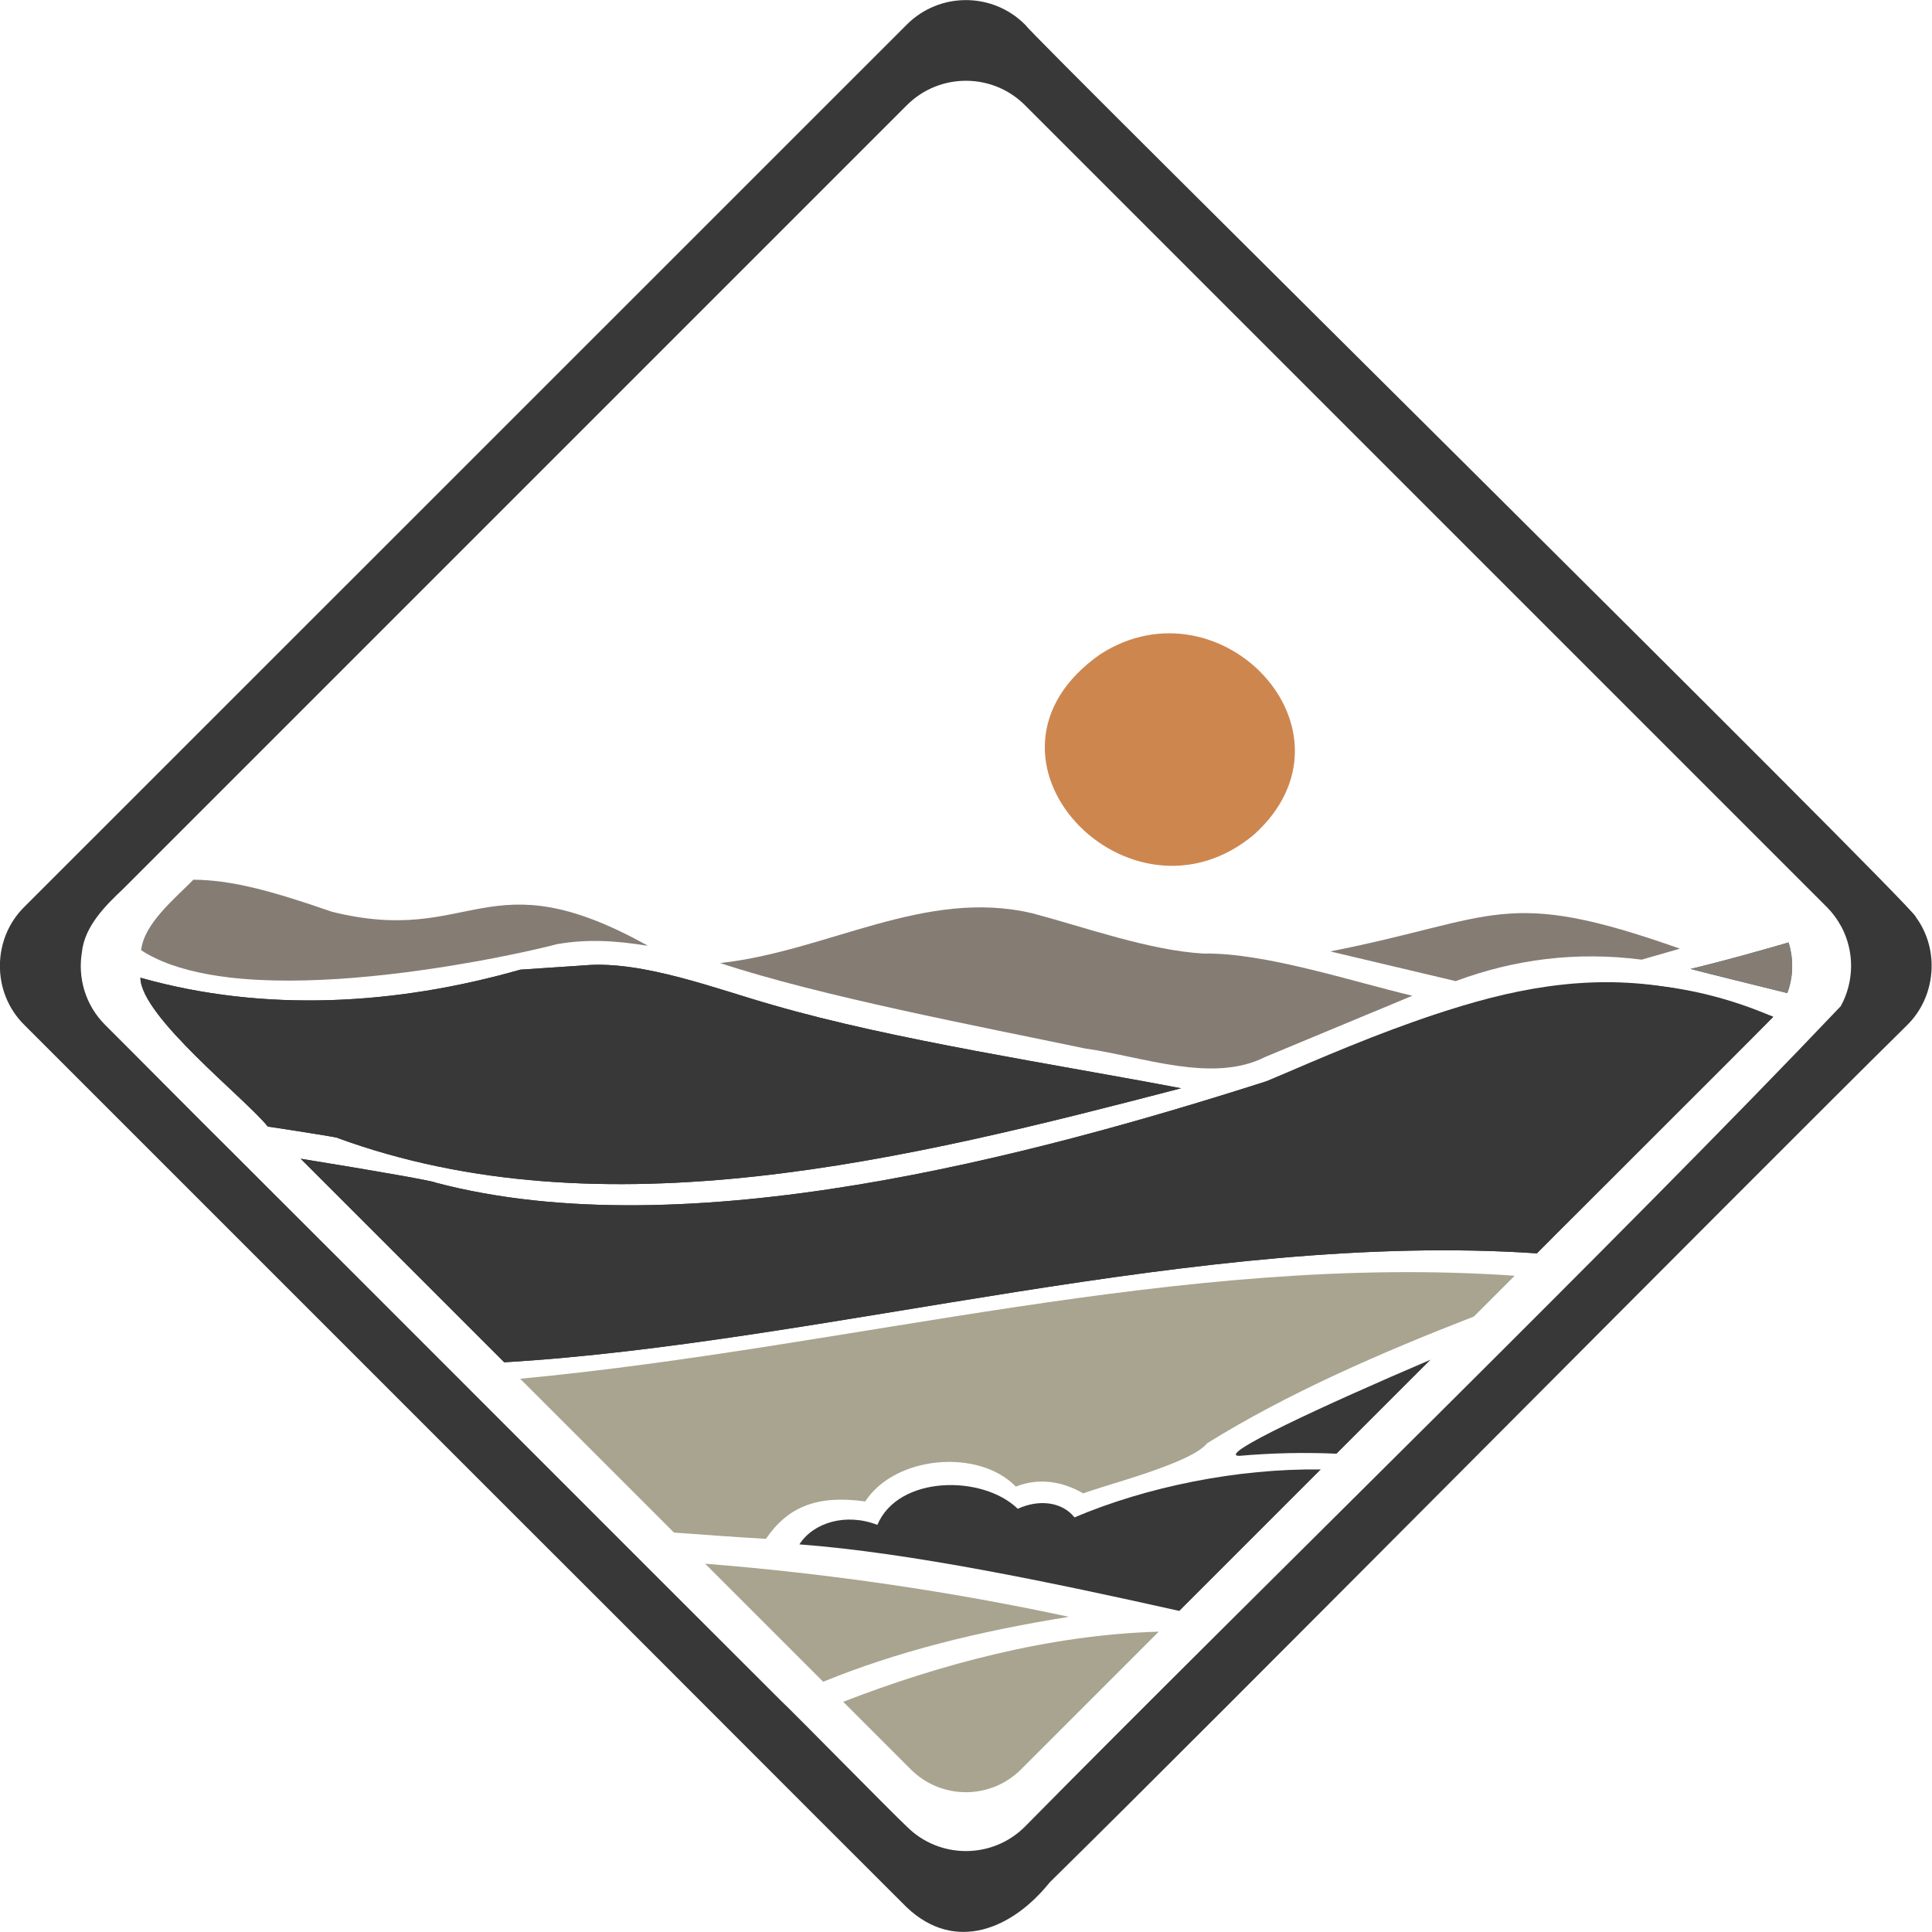
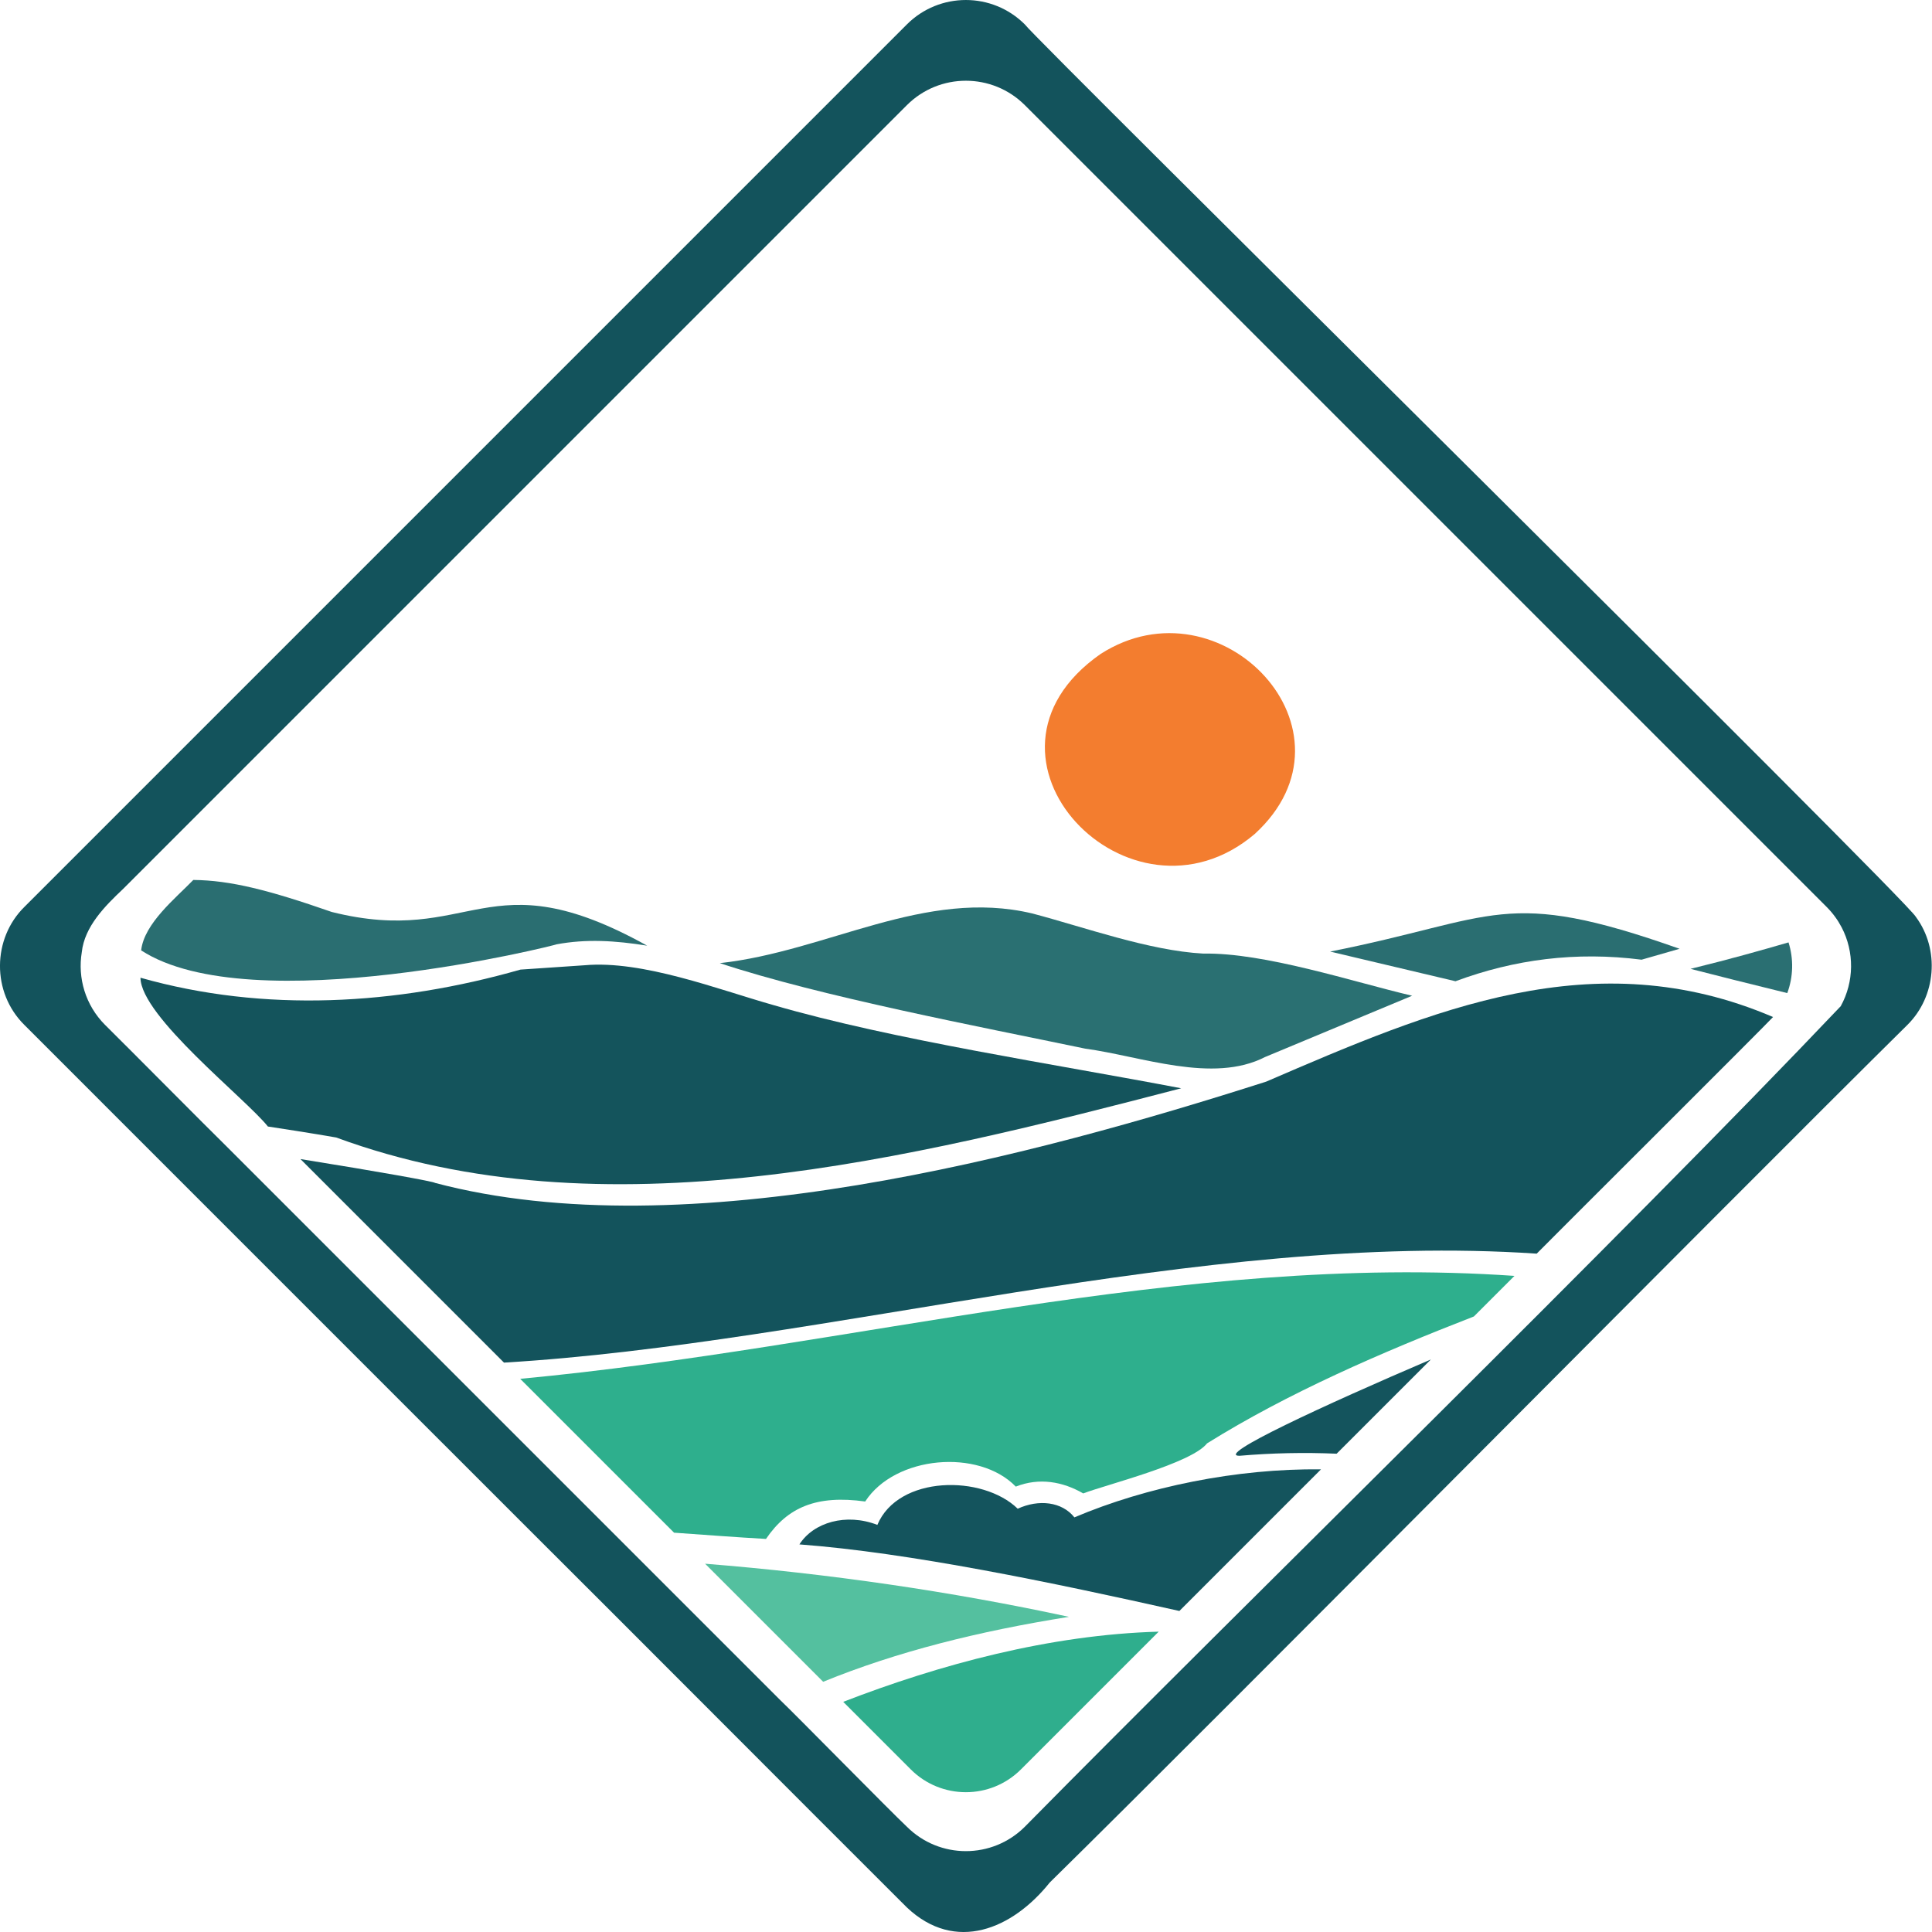
- <svg xmlns="http://www.w3.org/2000/svg" id="Camada_2" version="1.1" viewBox="0 0 1079.9 1080.1">
+ <svg xmlns="http://www.w3.org/2000/svg" id="Camada_2" data-name="Camada 2" viewBox="0 0 1079.94 1080.09">
  <defs>
    <style>
-       .st0 {
-         fill: #ce864f;
+       .cls-1 {
+         fill: #2a7072;
      }

-       .st1 {
-         fill: #383838;
+       .cls-2 {
+         fill: #14545c;
      }

-       .st2 {
+       .cls-3 {
+         fill: #2eaf8d;
+       }
+ 
+       .cls-4 {
+         fill: #54c09f;
+       }
+ 
+       .cls-5 {
+         fill: #f37d2f;
+       }
+ 
+       .cls-6 {
+         fill: #2a6e71;
+       }
+ 
+       .cls-7 {
        fill: none;
      }

-       .st3 {
-         fill: #857c74;
+       .cls-8 {
+         fill: #14545d;
      }

-       .st4 {
+       .cls-9 {
        fill: #2a6f72;
      }

-       .st5 {
-         fill: #a9a48f;
+       .cls-10 {
+         fill: #2fae8d;
+       }
+ 
+       .cls-11 {
+         fill: #13535c;
      }
    </style>
  </defs>
-   <path class="st0" d="M701.4,466.3c-69.6,59-168.3-43.2-86.2-100.6,67.2-43.1,149.1,43.1,86.2,100.6Z" />
-   <path class="st3" d="M789.5,556.7l-21.8,9.1c-.1,0-.2,0-.3.1l-58.4,24.3-1.7.7c-14.5,7.4-31.5,7.4-48.8,5h0c-17.8-2.5-35.8-7.5-51.7-9.7-58.8-12.3-148.1-29.2-204.2-47.8,60.2-6.6,114.5-42,174.6-27.8,29.1,7.7,65.4,20.8,95.7,22.5,34.3-.6,83.6,15.8,116.8,23.6Z" />
-   <path class="st4" d="M999.2,555.2c-20.1-5-41.4-10.2-54.1-13.5,22.6-5.5,40.2-10.6,54.8-14.8,2.9,9.2,2.7,19.2-.7,28.3Z" />
-   <path class="st3" d="M939,530.4l-21.2,6.1c-36.7-4.7-71.2-.2-104,12l-70.1-16.6c93.7-18.5,96.8-36.4,195.3-1.6Z" />
-   <path class="st1" d="M799.9,760l-52.7,52.7c-18.1-.8-36.2-.4-54.3,1.2-13.8,0,46.6-28,107-53.8Z" />
-   <path class="st3" d="M361.8,528.7c-18-2.9-34-3.8-50.7-.8,0,0,0,0,0,0-.7.3-18.2,4.7-43.8,9.4-1.1.2-2.3.4-3.5.6-38.2,6.8-92.7,13.7-136.1,8.5-15.6-1.9-29.7-5.3-41.2-10.9-2.7-1.3-5.2-2.7-7.6-4.3,1.7-15.1,19.2-29.1,29.2-39.4,20.8.2,42.3,5.7,77.4,17.9,78.9,19.7,86.2-31.2,176.3,18.8Z" />
-   <path class="st1" d="M991.2,568.6s0,0,0,0c-2.5,2.8-49.7,49.9-86.9,87-2.5,2.5-5.1,5.1-7.6,7.6-20.6,20.6-36.7,36.6-37.5,37.5-188.1-12.8-397.2,50.2-577.3,60.9h0l-113.8-113.8c44,7.1,74.7,12.6,75.2,13.3,140.3,37.2,334.4-15,464.7-56.6,31.4-13.5,62.4-26.9,93.6-37.1,42.5-13.8,85.3-21.7,129.6-15.7,0,0,.1,0,.2,0,19.6,2.6,39.5,8,59.8,16.7Z" />
-   <path class="st1" d="M660.3,608.4c-151.8,39.5-323,82.5-472.4,27.5-.8-.2-15.6-2.7-38.2-6.1-12.4-15.6-71-61.5-71.2-83.2,69.3,19.6,142.9,15.3,212.4-4.5l35.8-2.4c32.5-2.9,74.6,13.5,105.5,22.2,67.5,19.6,158.5,33.2,228,46.5Z" />
-   <path class="st5" d="M647.8,912.2l-77,77c-17,17-44.6,17-61.6,0l-37.8-37.8c53.9-20.9,115.6-37.5,176.4-39.2Z" />
-   <path class="st5" d="M846.7,713.3l-22.7,22.7c-51.7,20.1-104,42.8-149.2,70.9-8.8,11.2-56.4,23.1-69.2,28-11.4-6.6-24.6-9-37.7-3.8-20.7-21.4-67.5-17.4-84.2,8.3-27.2-3.8-43.4,3.2-55.5,20.9-16-.9-33.5-2.2-51.4-3.5-24.7-24.7-64.5-64.5-85.5-85.5l-.5-.5h0c186-17.5,369.3-70.5,555.8-57.6Z" />
-   <path class="st5" d="M597.6,903.9c-50.6,8.1-96.1,19.4-137.4,36.3l-66-66c69.1,5.5,137.3,15.5,203.4,29.7Z" />
-   <path class="st1" d="M738.5,821.4l-5.9,5.9c-13.7,13.7-27.3,27.3-40.8,40.8l-32.5,32.5s0,0,0,0c-71.1-15.9-150.8-32.6-212.4-37.2,7.9-12.3,26.1-17.7,43.6-10.9,11.7-27.8,58.8-28.1,78.5-9,11.7-5.4,24.7-4,31.7,4.8,40.4-17.1,90.8-27.4,137.9-26.8Z" />
-   <path class="st2" d="M361.8,528.7c-18-2.9-34-3.8-50.7-.8,0,0,0,0,0,0-.6.5-18.1,4.8-43.8,9.4-1.1.2-2.3.4-3.5.6-38.2,6.6-92.6,13.2-136.1,8.5-14-1.5-26.8-4.2-37.7-8.4-1.1-.8-2.3-1.6-3.6-2.4-2.3-1.4-4.9-2.9-7.6-4.3,1.7-15.1,19.2-29.1,29.2-39.4,20.8.2,42.3,5.7,77.4,17.9,78.9,19.7,86.2-31.2,176.3,18.8Z" />
-   <path class="st1" d="M660.3,608.4c-151.8,39.5-323,82.5-472.4,27.5-.8-.2-15.6-2.7-38.2-6.1-12.4-15.6-71-61.5-71.2-83.2,69.3,19.6,142.9,15.3,212.4-4.5l35.8-2.4c32.5-2.9,74.6,13.5,105.5,22.2,67.5,19.6,158.5,33.2,228,46.5Z" />
-   <path class="st2" d="M615.3,365.6c67.2-43.2,149.1,43.1,86.2,100.6-69.6,59-168.3-43.2-86.2-100.6Z" />
-   <path class="st2" d="M789.5,556.7c-7.9,3.1-15.1,6.2-21.8,9.1-.1,0-.2,0-.3.1-23.8,10.3-41.2,18.9-58.4,24.3-15.5,4.9-30.9,7.2-50.6,5.7h0c-14.3-1.1-31-4.2-51.7-9.7-58.8-12.3-148.1-29.2-204.2-47.8,60.2-6.6,114.5-42,174.6-27.8,29.1,7.7,65.4,20.8,95.7,22.5,34.3-.6,83.6,15.8,116.8,23.6Z" />
-   <path class="st2" d="M939,530.4l-21.2,6.1c-36.7-4.7-71.2-.2-104,12l-70.1-16.6c93.7-18.5,96.8-36.4,195.3-1.6Z" />
-   <path class="st2" d="M394.2,874.2c69.1,5.5,137.3,15.5,203.4,29.7-50.6,8.1-96.1,19.4-137.4,36.3l-66-66Z" />
-   <path class="st2" d="M738.5,821.4l-5.9,5.9c-13.7,13.7-27.3,27.3-40.8,40.8s-21.8,21.8-32.5,32.5c0,0,0,0,0,0-71.1-15.9-150.8-32.6-212.4-37.2,7.9-12.3,26.1-17.7,43.6-10.9,11.7-27.8,58.8-28.1,78.5-9,11.7-5.4,24.7-4,31.7,4.8,40.4-17.1,90.8-27.4,137.9-26.8Z" />
-   <path class="st2" d="M799.9,760l-52.7,52.7c-18.1-.8-36.2-.4-54.3,1.2-13.8,0,46.6-28,107-53.8Z" />
-   <path class="st2" d="M846.7,713.3l-22.7,22.7c-51.7,20.1-104,42.8-149.2,70.9-8.8,11.2-56.4,23.1-69.2,28-11.4-6.6-24.6-9-37.7-3.8-20.7-21.4-67.5-17.4-84.2,8.3-27.2-3.8-43.4,3.2-55.5,20.9-16-.9-33.5-2.2-51.4-3.5-24.7-24.7-64.5-64.5-85.5-85.5-.2-.2-.3-.3-.5-.5,186-17.5,369.3-70.5,555.8-57.6Z" />
-   <path class="st1" d="M991.2,568.6s0,0,0,0c-27.3,27.3-56.5,56.6-86.9,87-2.5,2.5-5.1,5.1-7.6,7.6-20.6,20.6-36.7,36.6-37.5,37.5-188.1-12.8-397.2,50.2-577.3,60.9h0l-113.8-113.8c44,7.1,74.7,12.6,75.2,13.3,140.3,37.2,334.4-15,464.7-56.6,31.8-12.8,62.6-26.5,93.6-37.1,42.1-14.3,84.4-22.9,129.6-15.7,0,0,.1,0,.2,0,12.6,2,25.4,5.2,38.5,9.9,7.4,2.5,14.5,4.8,21.3,6.7Z" />
-   <path class="st3" d="M999.2,555.2c-20.1-5-41.4-10.2-54.1-13.5,22.6-5.5,40.2-10.6,54.8-14.8,2.9,9.2,2.7,19.2-.7,28.3Z" />
-   <path class="st1" d="M1071.1,512.6h0c-3.3-7.9-493.6-491.9-498.1-498.9-18.2-18.2-47.8-18.2-66,0L13.6,507c-17.9,17.6-18.5,47.7,0,66,79.2,79.3,197.5,197.4,276.8,276.8,60.3,60.1,156.5,156.7,216.5,216.5,27.1,25.7,59.1,12.1,79.9-13.9,92-90.3,383-384.2,479.5-479.4,16.1-15.9,18.2-42.2,4.7-60.4ZM1029.1,562.5c-122.2,128.7-333.3,334.1-456.1,458.7-18.2,18.2-47.8,18.2-66,0-8.9-8.3-63.4-63.9-70.5-70.5-93.4-93.2-215.2-215.3-309.1-309-12.8-12.6-55.3-55.5-68.6-68.7-11.1-11.1-15.4-26.3-13-40.7,1.5-14.4,13-25.9,23.1-35.4L507,58.8c18.2-18.2,47.8-18.2,66,0l448.2,448.2c3.4,3.4,6.2,7.3,8.4,11.4,7.2,13.8,7,30.4-.5,44.1Z" />
+   <g id="Camada_1-2" data-name="Camada 1">
+     <g>
+       <path class="cls-5" d="M701.44,466.26c-69.6,59.01-168.33-43.23-86.18-100.64,67.21-43.15,149.13,43.1,86.18,100.64Z" />
+       <path class="cls-1" d="M789.46,556.67l-82.24,34.27c-29.29,15.03-69.27-.47-100.56-4.7-58.79-12.26-148.14-29.17-204.23-47.79,60.18-6.62,114.55-42.03,174.61-27.79,29.11,7.66,65.41,20.83,95.67,22.45,34.26-.63,83.63,15.79,116.75,23.56Z" />
+       <path class="cls-9" d="M999.18,555.19c-20.14-4.95-41.36-10.24-54.09-13.55,22.62-5.55,40.23-10.56,54.79-14.79,2.91,9.23,2.68,19.24-.7,28.34Z" />
+       <path class="cls-6" d="M938.97,530.42l-21.24,6.1c-36.74-4.69-71.16-.18-104.04,12.05l-70.07-16.59c93.7-18.54,96.83-36.38,195.35-1.56Z" />
+       <path class="cls-8" d="M799.94,760.01l-52.69,52.69c-18.07-.79-36.18-.4-54.33,1.16-13.81,0,46.57-27.99,107.02-53.85Z" />
+       <path class="cls-6" d="M361.8,528.68c-18.04-2.88-34.02-3.83-50.66-.75.85.15-170.63,43.4-232.23,3.38,1.69-15.06,19.17-29.06,29.16-39.37,20.82.19,42.33,5.69,77.4,17.9,78.9,19.74,86.21-31.21,176.33,18.84Z" />
+       <path class="cls-11" d="M991.22,568.57c-2.31,2.77-129.67,129.67-132.13,132.29-188.09-12.75-397.25,50.21-577.34,60.91l-113.78-113.79c43.98,7.05,74.7,12.58,75.25,13.33,140.3,37.15,334.38-14.97,464.69-56.64,93-40.11,183.23-78.96,283.31-36.1Z" />
+       <path class="cls-2" d="M660.34,608.41c-151.77,39.51-322.99,82.54-472.39,27.51-.75-.16-15.61-2.71-38.18-6.14-12.43-15.64-71.04-61.51-71.24-83.18,69.29,19.63,142.91,15.32,212.43-4.54l35.83-2.43c32.51-2.9,74.55,13.49,105.54,22.25,67.53,19.62,158.46,33.18,228.01,46.53Z" />
+       <path class="cls-10" d="M647.77,912.18l-77.01,77.01c-17.01,17-44.58,17-61.59,0l-37.77-37.77c53.91-20.88,115.63-37.54,176.37-39.24Z" />
+       <path class="cls-3" d="M846.66,713.29l-22.69,22.69c-51.68,20.07-103.98,42.76-149.16,70.94-8.78,11.21-56.36,23.06-69.24,27.98-11.37-6.59-24.57-9-37.69-3.81-20.69-21.36-67.54-17.35-84.19,8.33-27.25-3.77-43.39,3.21-55.46,20.92-16.04-.89-33.55-2.23-51.4-3.49l-86.01-86.01c185.95-17.48,369.36-70.47,555.84-57.55Z" />
+       <path class="cls-4" d="M597.61,903.9c-50.62,8.06-96.07,19.44-137.43,36.3l-66-66c69.1,5.53,137.33,15.45,203.43,29.7Z" />
+       <path class="cls-8" d="M738.51,821.44l-79.18,79.18c-71.13-15.93-150.81-32.59-212.42-37.22,7.87-12.33,26.1-17.67,43.58-10.91,11.66-27.79,58.83-28.14,78.47-9.04,11.74-5.4,24.72-3.95,31.68,4.84,40.36-17.13,90.83-27.39,137.87-26.85Z" />
+       <path class="cls-7" d="M90.11,538.02c-3.02-2.26-6.86-4.51-11.2-6.71,1.69-15.06,19.17-29.06,29.16-39.37,20.82.19,42.33,5.69,77.4,17.9,78.9,19.74,86.21-31.21,176.33,18.84-18.04-2.88-34.02-3.83-50.66-.75-.03,1.02-151.77,37.14-221.03,10.09Z" />
+       <path class="cls-7" d="M187.95,635.92c-.75-.16-15.61-2.71-38.18-6.14-12.43-15.64-71.04-61.51-71.24-83.18,69.29,19.63,142.91,15.32,212.43-4.54l35.83-2.43c32.51-2.9,74.55,13.49,105.54,22.25,67.53,19.62,158.46,33.18,228.01,46.53-151.77,39.51-322.99,82.54-472.39,27.51Z" />
+       <path class="cls-7" d="M615.26,365.62c67.21-43.16,149.13,43.09,86.18,100.64-69.59,59-168.32-43.23-86.18-100.64Z" />
+       <path class="cls-7" d="M606.66,586.24c-58.79-12.26-148.14-29.17-204.23-47.79,60.18-6.62,114.55-42.03,174.61-27.79,29.11,7.66,65.41,20.83,95.67,22.45,34.26-.63,83.63,15.79,116.75,23.56-79.53,31.71-93.21,53.39-182.8,29.57Z" />
+       <path class="cls-7" d="M813.69,548.57l-70.07-16.59c93.7-18.54,96.83-36.38,195.35-1.56l-21.24,6.1c-36.74-4.69-71.16-.18-104.04,12.05Z" />
+       <path class="cls-7" d="M969.92,561.83c7.39,2.52,14.48,4.76,21.3,6.74-126.12,126.48-294.84,294.92-420.46,420.62-17.01,17-44.58,17-61.59,0,0,0-114.99-114.99-114.99-114.99-18.6-18.6-93.28-93.27-112.42-112.43h-.01l-113.78-113.79c43.98,7.05,74.7,12.58,75.25,13.33,140.3,37.15,334.38-14.97,464.69-56.64,87.04-35.12,167.09-76.67,262.01-42.84Z" />
+       <path class="cls-7" d="M999.18,555.19c-20.14-4.95-41.36-10.24-54.09-13.55,22.62-5.55,40.23-10.56,54.79-14.79,2.91,9.23,2.68,19.24-.7,28.34Z" />
+       <path class="cls-11" d="M1071.04,512.56c-3.27-7.87-493.56-491.93-498.1-498.9-18.21-18.21-47.75-18.21-65.97.01,0,0-493.34,493.35-493.34,493.35-17.9,17.63-18.46,47.71,0,65.98,79.25,79.33,197.48,197.42,276.85,276.85,60.29,60.06,156.54,156.7,216.49,216.49,27.13,25.69,59.07,12.14,79.89-13.91,92.01-90.34,383.04-384.22,479.45-479.43,16.12-15.9,18.25-42.21,4.74-60.44ZM1029.07,562.51c-122.22,128.69-333.27,334.08-456.11,458.71-18.22,18.22-47.76,18.22-65.98,0-8.86-8.29-63.44-63.86-70.52-70.52-93.38-93.25-215.23-215.33-309.05-309.05-12.83-12.59-55.35-55.52-68.65-68.65-11.06-11.06-15.41-26.3-13.04-40.65,1.53-14.42,13.04-25.89,23.12-35.41,0,0,438.14-438.14,438.14-438.14,18.22-18.22,47.76-18.22,65.98,0,0,0,448.22,448.22,448.22,448.22,3.44,3.44,6.23,7.29,8.38,11.38,7.2,13.8,7.05,30.44-.49,44.11Z" />
+     </g>
+   </g>
</svg>
